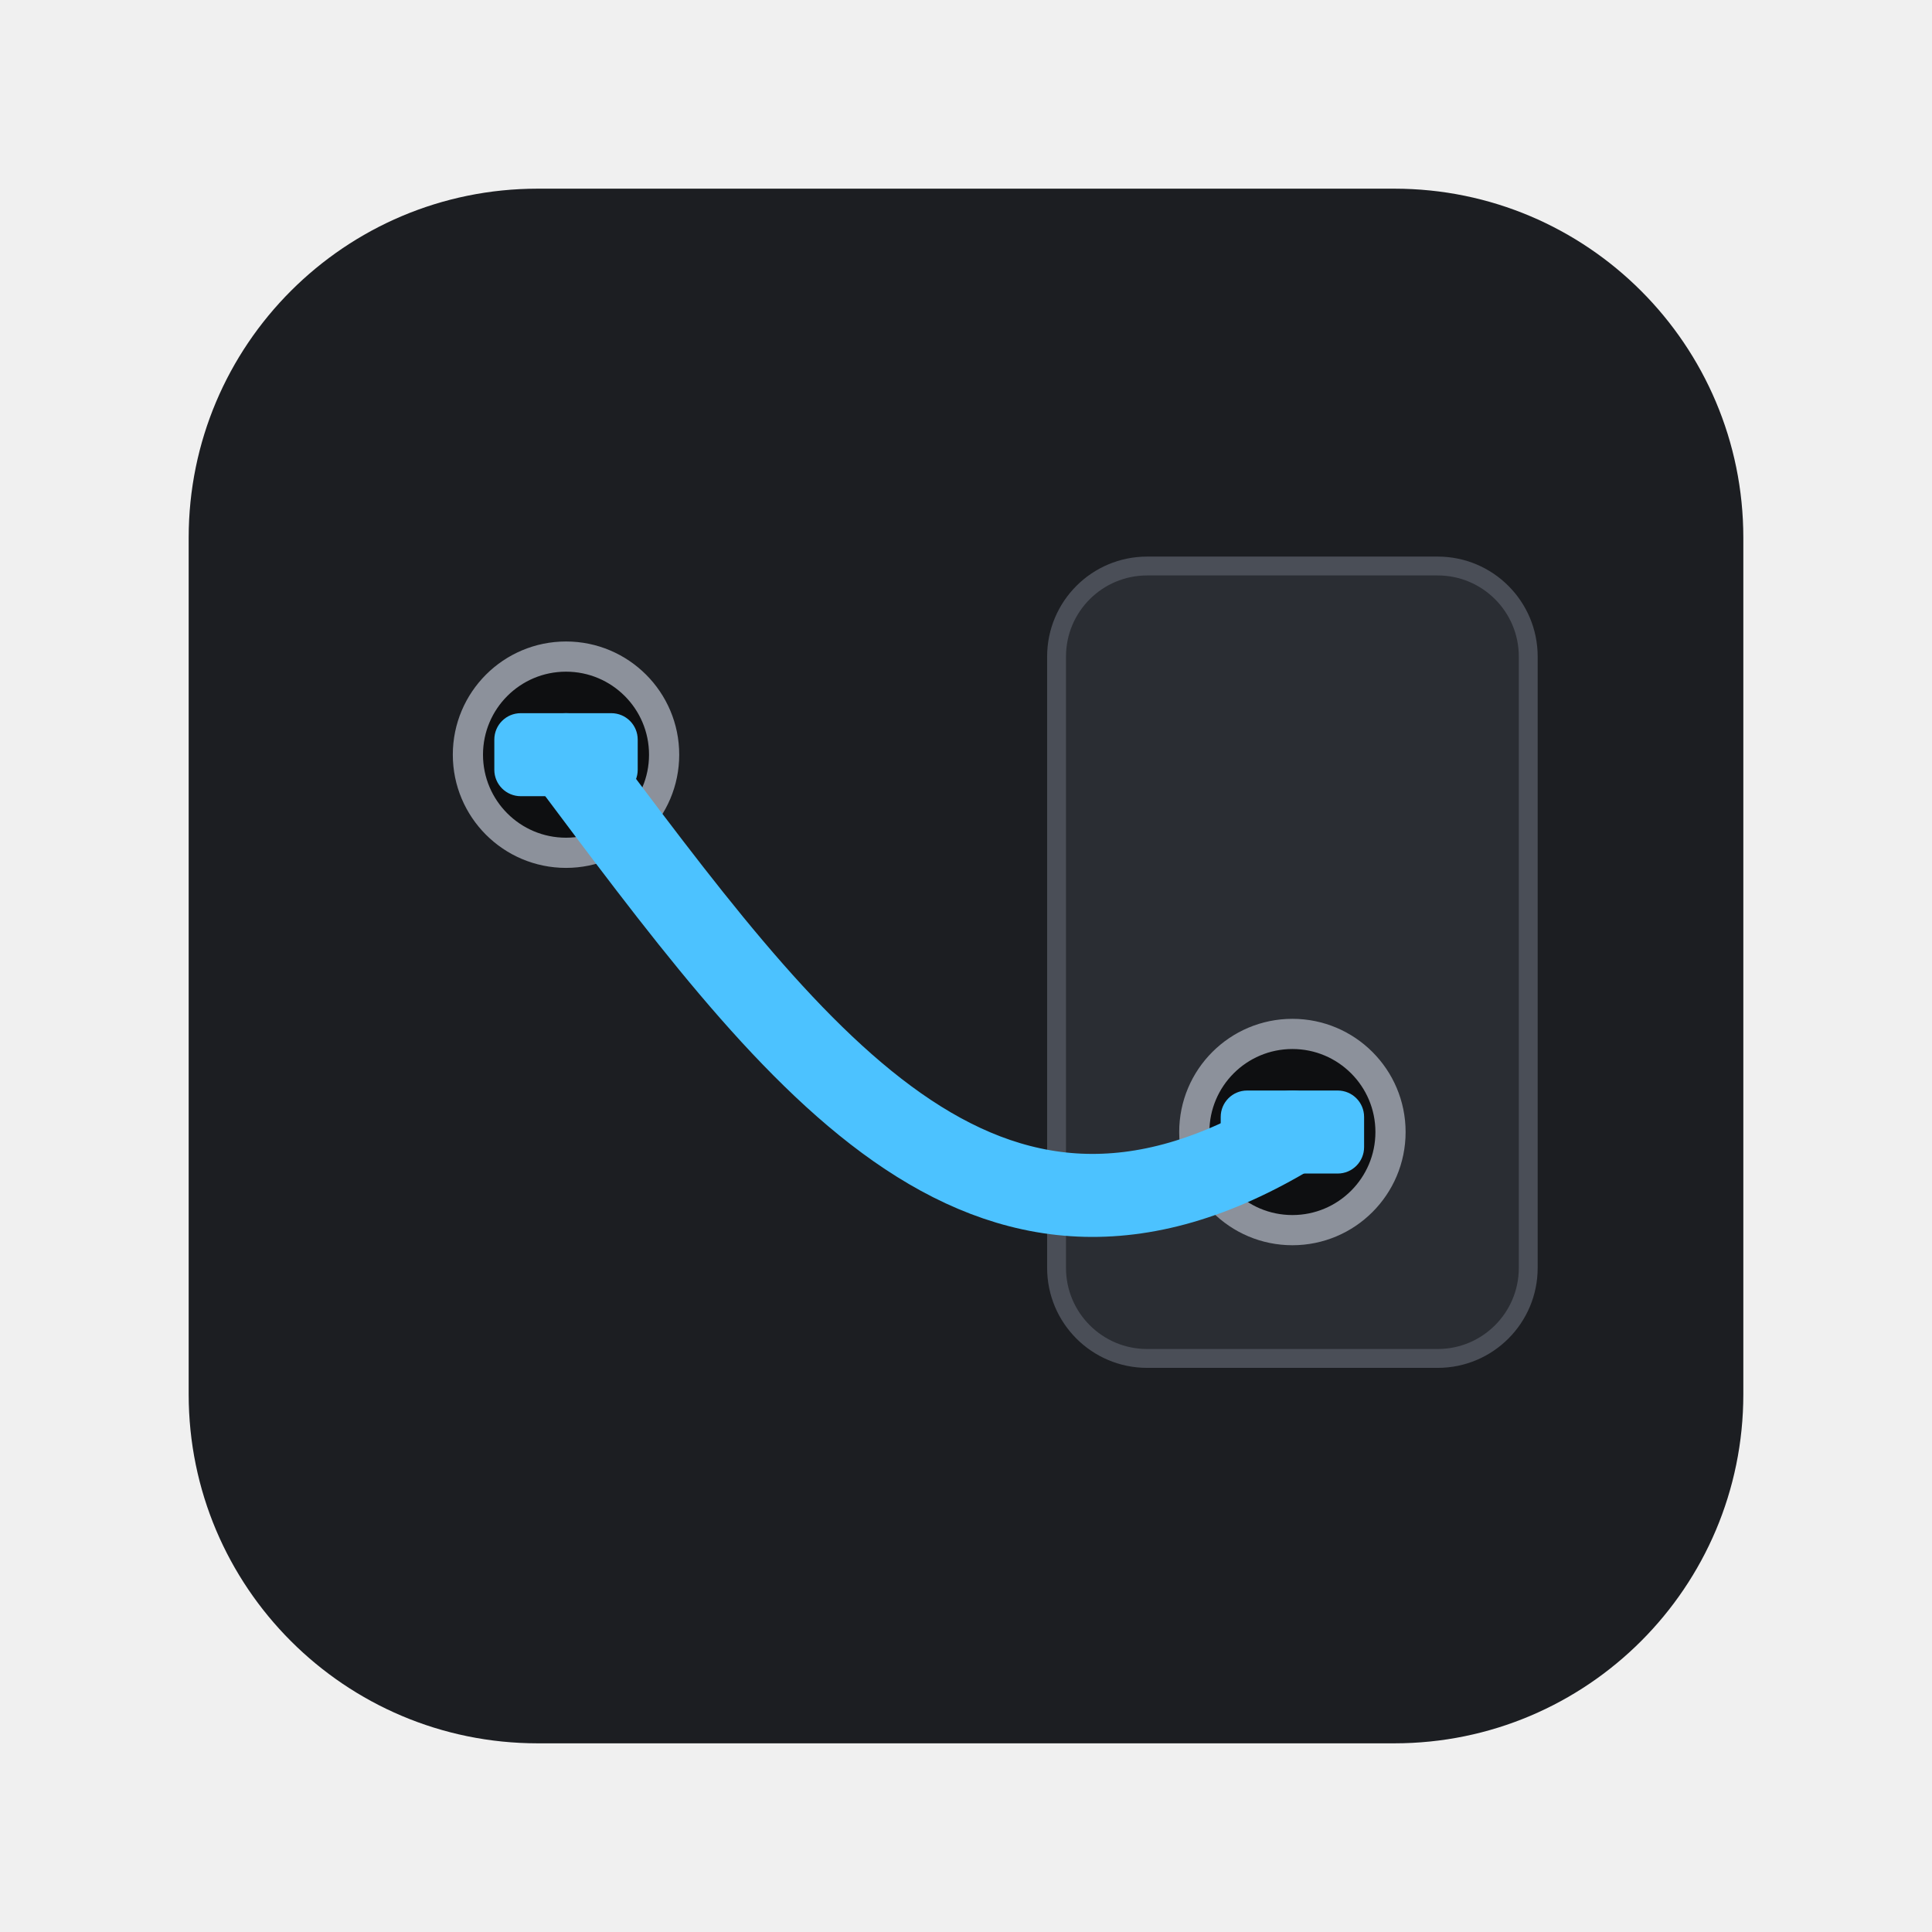
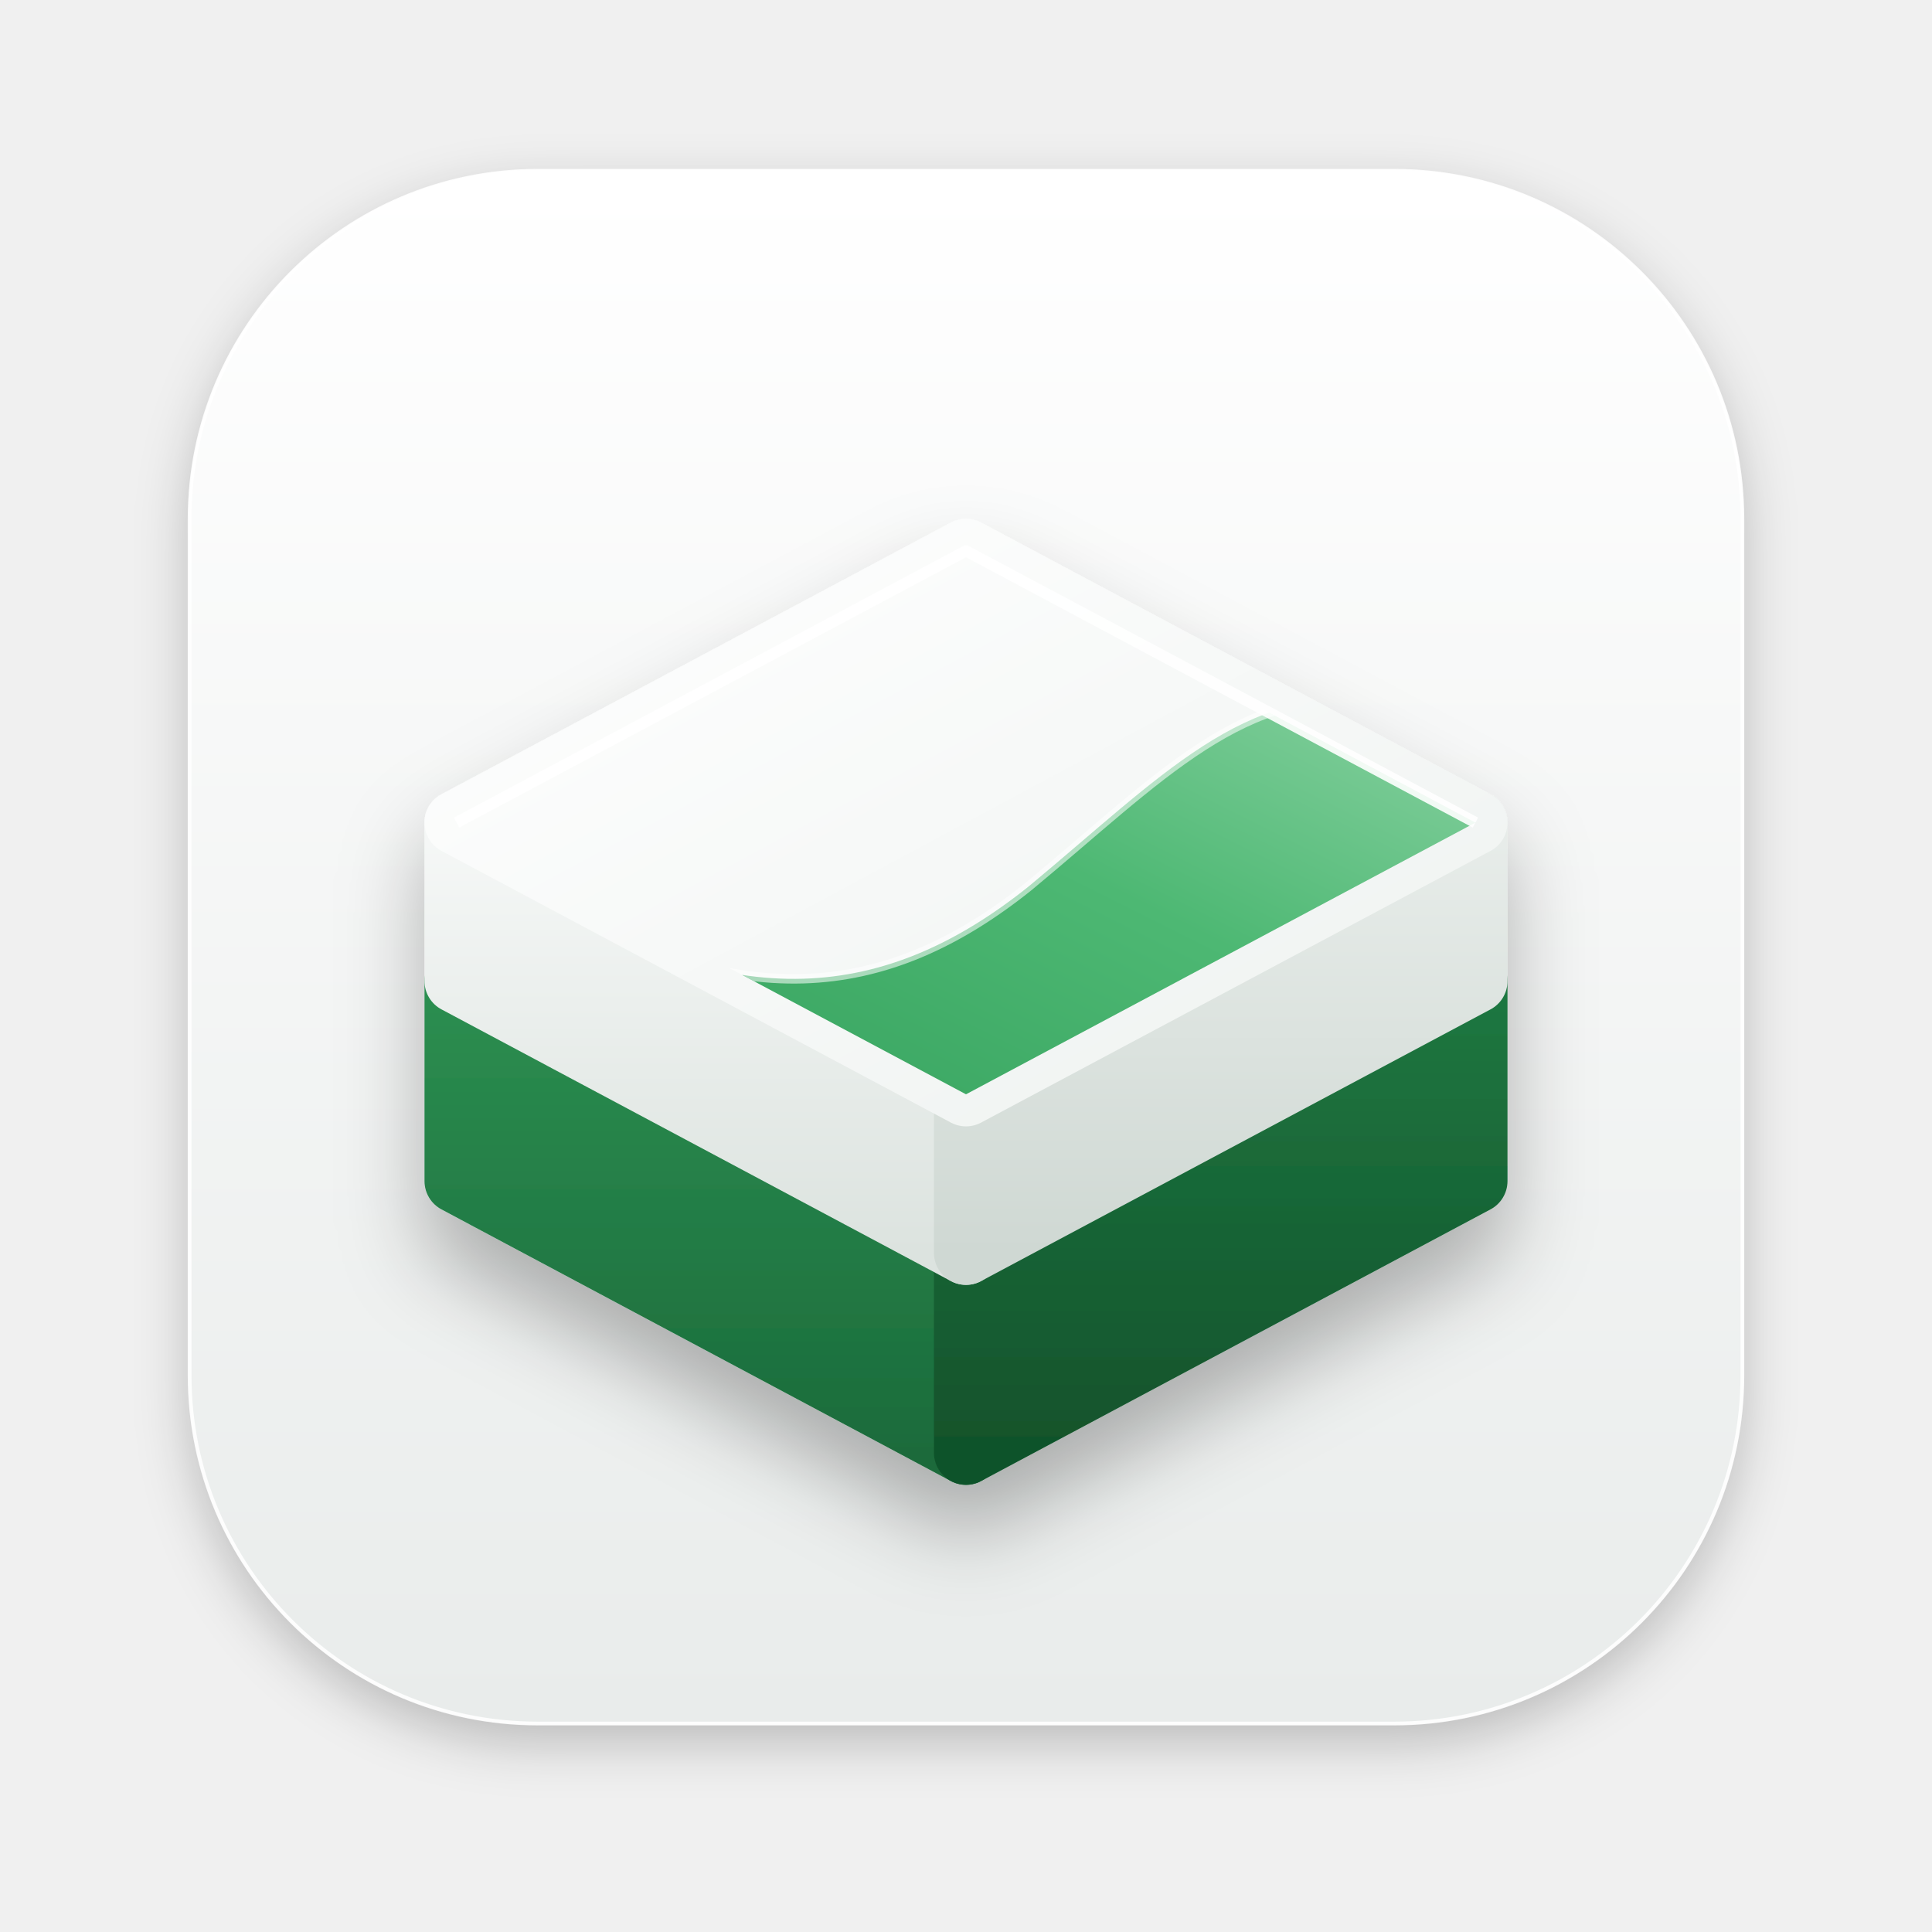
- <svg xmlns="http://www.w3.org/2000/svg" viewBox="0 0 1024 1024" width="1024" height="1024">
-   <rect x="100" y="100" width="824" height="824" rx="185" fill="#1C1E22" />
-   <rect x="560" y="300" width="250" height="420" rx="48" fill="#2A2D33" stroke="#4A4E57" stroke-width="10" />
-   <circle cx="685" cy="600" r="52" fill="#0E0F11" stroke="#8C919B" stroke-width="16" />
-   <circle cx="300" cy="400" r="52" fill="#0E0F11" stroke="#8C919B" stroke-width="16" />
-   <path d="M300 400 C 420 560, 520 700, 685 600" fill="none" stroke="#4CC2FF" stroke-width="44" stroke-linecap="round" />
-   <rect x="262" y="378" width="76" height="44" rx="14" fill="#4CC2FF" />
-   <rect x="647" y="578" width="76" height="44" rx="14" fill="#4CC2FF" />
+ <svg xmlns="http://www.w3.org/2000/svg" width="1024" height="1024" viewBox="0 0 1024 1024">
+   <defs>
+     <linearGradient id="tile" x1="0" y1="0" x2="0" y2="1">
+       <stop offset="0" stop-color="#FFFFFF" />
+       <stop offset="1" stop-color="#E9ECEB" />
+     </linearGradient>
+     <linearGradient id="topWhite" x1="0" y1="0" x2="1" y2="1">
+       <stop offset="0" stop-color="#FFFFFF" />
+       <stop offset="1" stop-color="#EEF2F0" />
+     </linearGradient>
+     <linearGradient id="hill" x1="0" y1="1" x2="1" y2="0">
+       <stop offset="0" stop-color="#2E9A57" />
+       <stop offset="0.6" stop-color="#4DB873" />
+       <stop offset="1" stop-color="#8FD4A6" />
+     </linearGradient>
+     <linearGradient id="greenL" x1="0" y1="0" x2="0" y2="1">
+       <stop offset="0" stop-color="#2C8F51" />
+       <stop offset="1" stop-color="#1B6B3B" />
+     </linearGradient>
+     <linearGradient id="greenR" x1="0" y1="0" x2="0" y2="1">
+       <stop offset="0" stop-color="#1F7841" />
+       <stop offset="1" stop-color="#11522B" />
+     </linearGradient>
+     <linearGradient id="whiteL" x1="0" y1="0" x2="0" y2="1">
+       <stop offset="0" stop-color="#F6F8F7" />
+       <stop offset="1" stop-color="#DCE3DF" />
+     </linearGradient>
+     <linearGradient id="whiteR" x1="0" y1="0" x2="0" y2="1">
+       <stop offset="0" stop-color="#E8EDEA" />
+       <stop offset="1" stop-color="#CFD8D3" />
+     </linearGradient>
+     <filter id="shadow" x="-20%" y="-20%" width="140%" height="160%">
+       <feGaussianBlur in="SourceAlpha" stdDeviation="22" />
+       <feOffset dy="26" />
+       <feComponentTransfer>
+         <feFuncA type="linear" slope="0.28" />
+       </feComponentTransfer>
+       <feMerge>
+         <feMergeNode />
+         <feMergeNode in="SourceGraphic" />
+       </feMerge>
+     </filter>
+     <filter id="tileShadow" x="-10%" y="-10%" width="120%" height="125%">
+       <feGaussianBlur in="SourceAlpha" stdDeviation="14" />
+       <feOffset dy="10" />
+       <feComponentTransfer>
+         <feFuncA type="linear" slope="0.22" />
+       </feComponentTransfer>
+       <feMerge>
+         <feMergeNode />
+         <feMergeNode in="SourceGraphic" />
+       </feMerge>
+     </filter>
+     <clipPath id="topClip">
+       <path d="M512 292 L782 436 L512 580 L242 436 Z" />
+     </clipPath>
+   </defs>
+   <rect x="100" y="90" width="824" height="824" rx="185" fill="url(#tile)" filter="url(#tileShadow)" />
+   <rect x="100.5" y="90.5" width="823" height="823" rx="184.5" fill="none" stroke="#FFFFFF" stroke-opacity="0.9" stroke-width="2" />
+   <g filter="url(#shadow)" stroke-linejoin="round" stroke-width="34">
+     <path d="M242 520 L512 664 L512 770 L242 626 Z" fill="url(#greenL)" stroke="url(#greenL)" />
+     <path d="M512 664 L782 520 L782 626 L512 770 Z" fill="url(#greenR)" stroke="url(#greenR)" />
+     <path d="M242 436 L512 580 L512 664 L242 520 Z" fill="url(#whiteL)" stroke="url(#whiteL)" />
+     <path d="M512 580 L782 436 L782 520 L512 664 Z" fill="url(#whiteR)" stroke="url(#whiteR)" />
+     <path d="M512 292 L782 436 L512 580 L242 436 Z" fill="url(#topWhite)" stroke="url(#topWhite)" />
+   </g>
+   <g clip-path="url(#topClip)">
+     <path d="M280 470 C 390 540, 470 530, 545 470 C 615 412, 660 362, 730 372 C 775 380, 800 420, 820 440 L 820 640 L 280 640 Z" fill="url(#hill)" />
+     <path d="M280 470 C 390 540, 470 530, 545 470 C 615 412, 660 362, 730 372" fill="none" stroke="#FFFFFF" stroke-opacity="0.55" stroke-width="5" />
+   </g>
+   <path d="M242 436 L512 292 L782 436" fill="none" stroke="#FFFFFF" stroke-width="6" stroke-linejoin="round" stroke-opacity="0.9" />
</svg>
